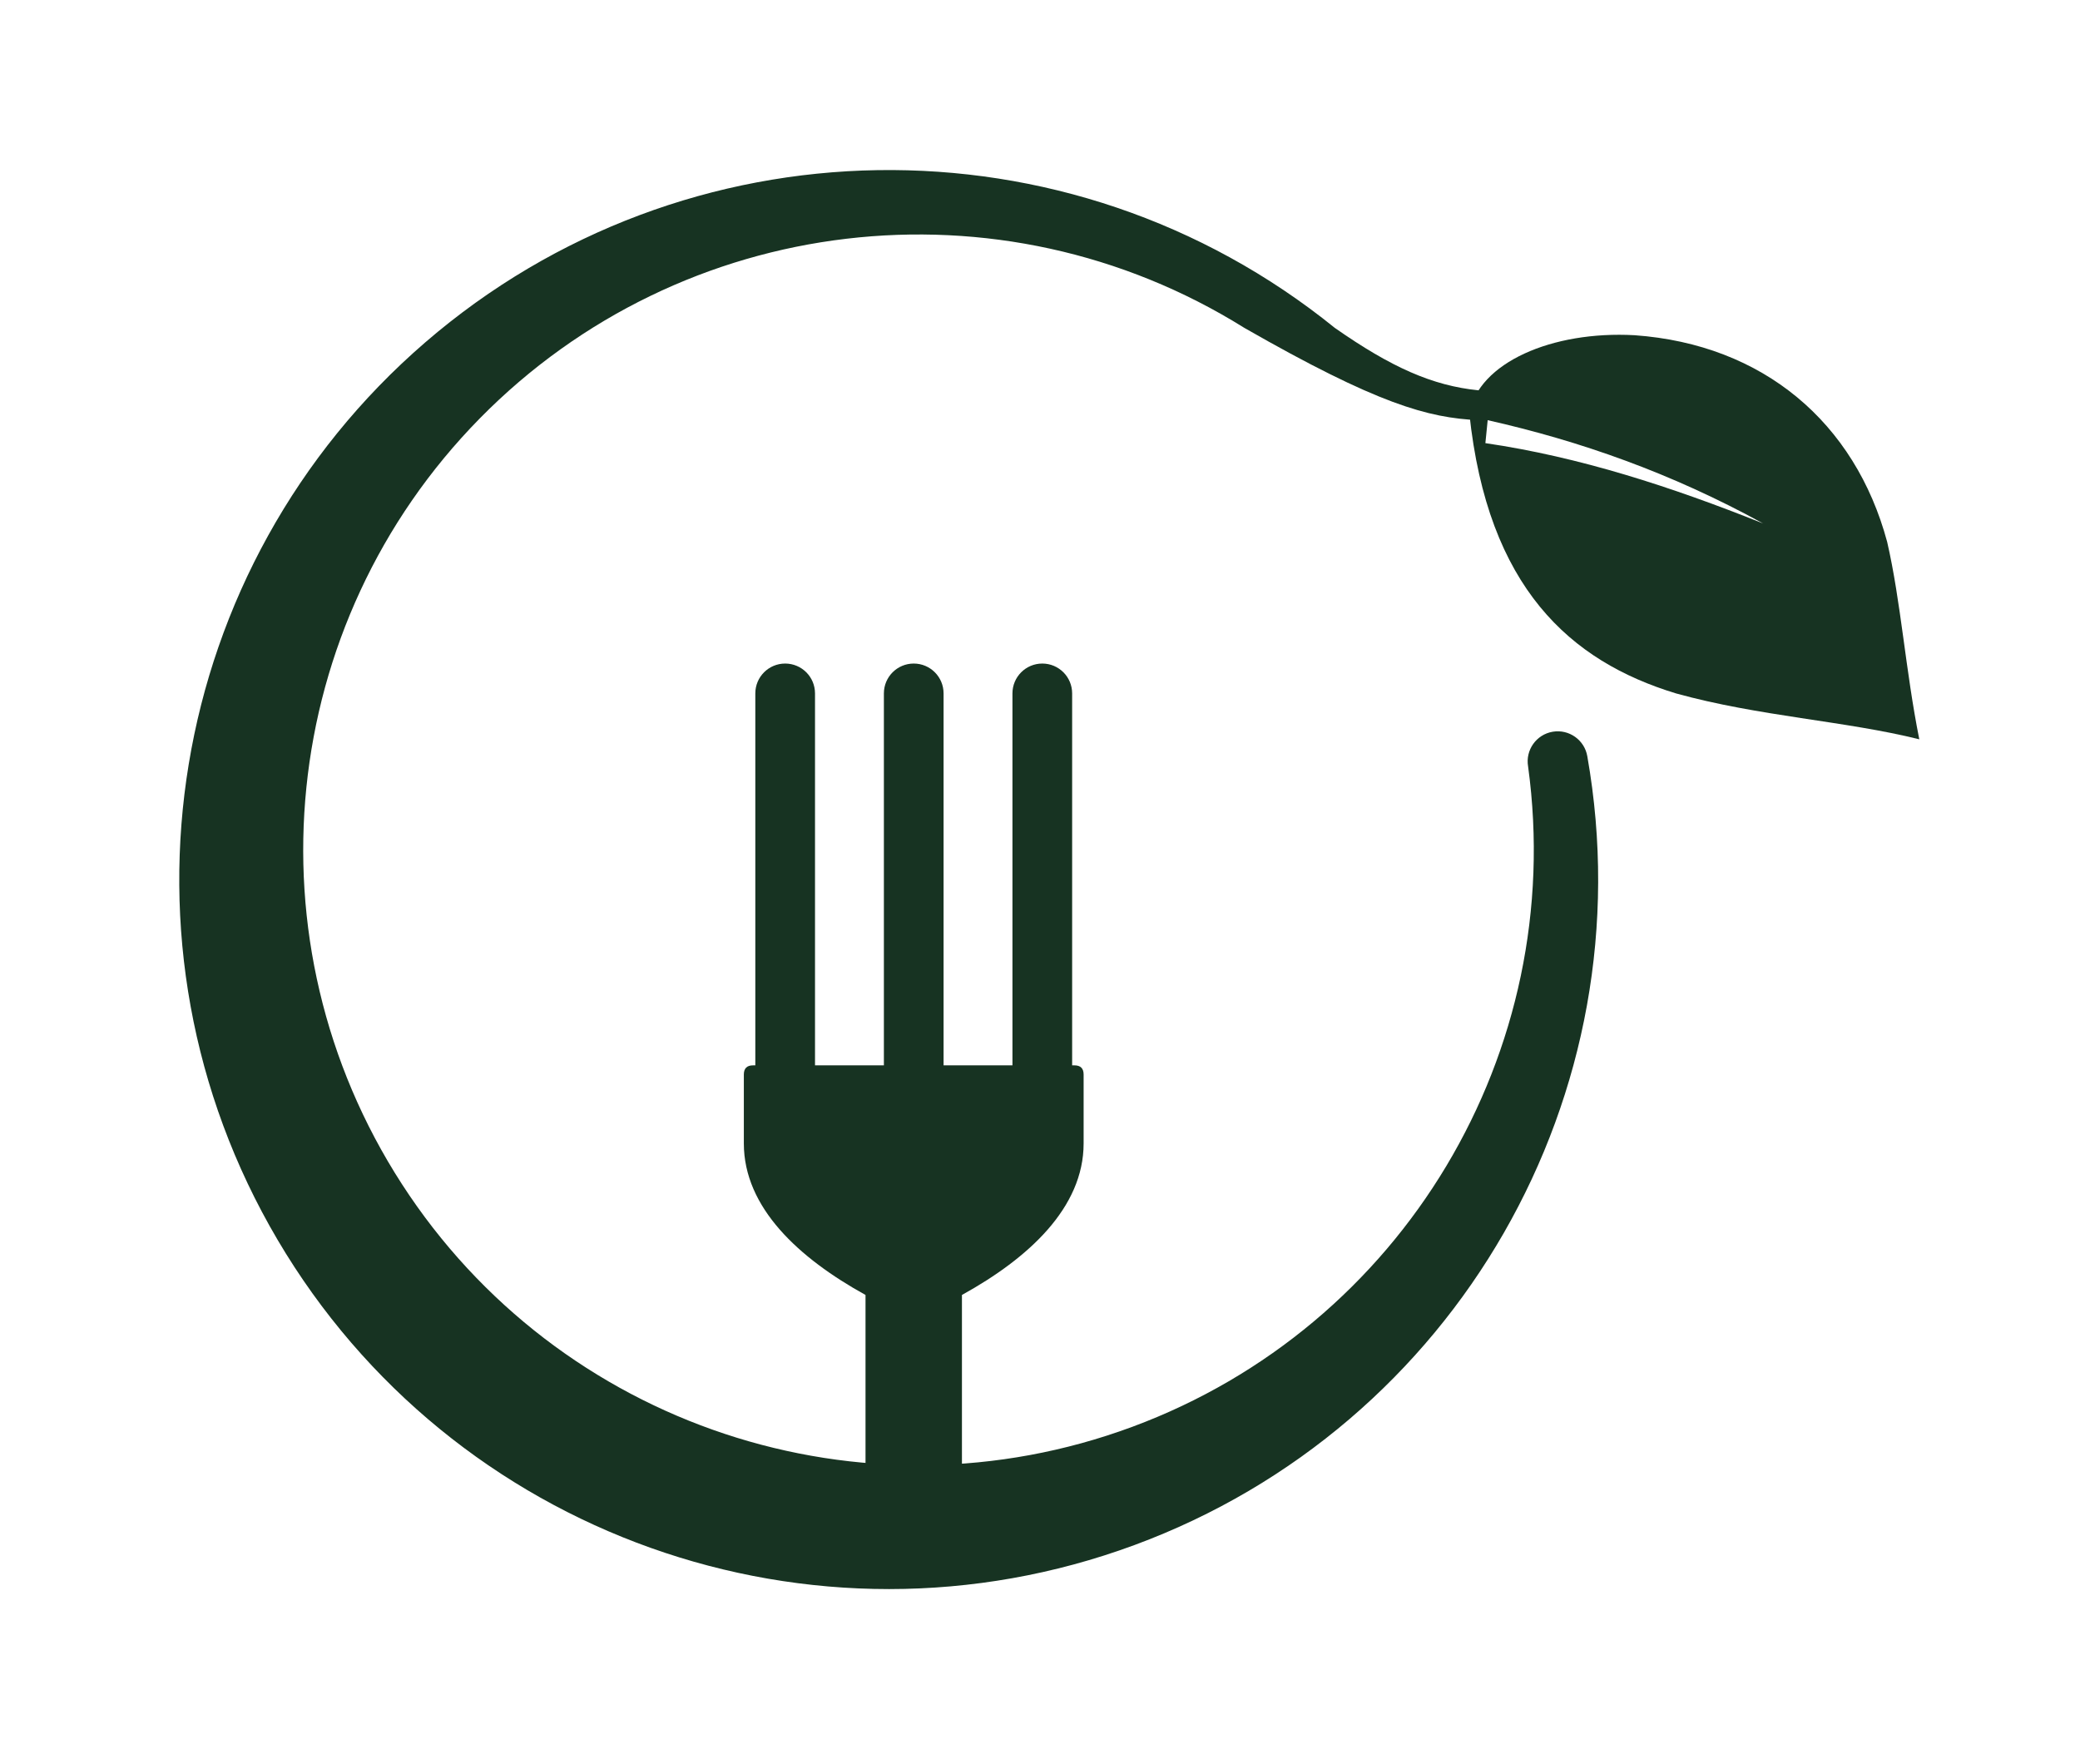
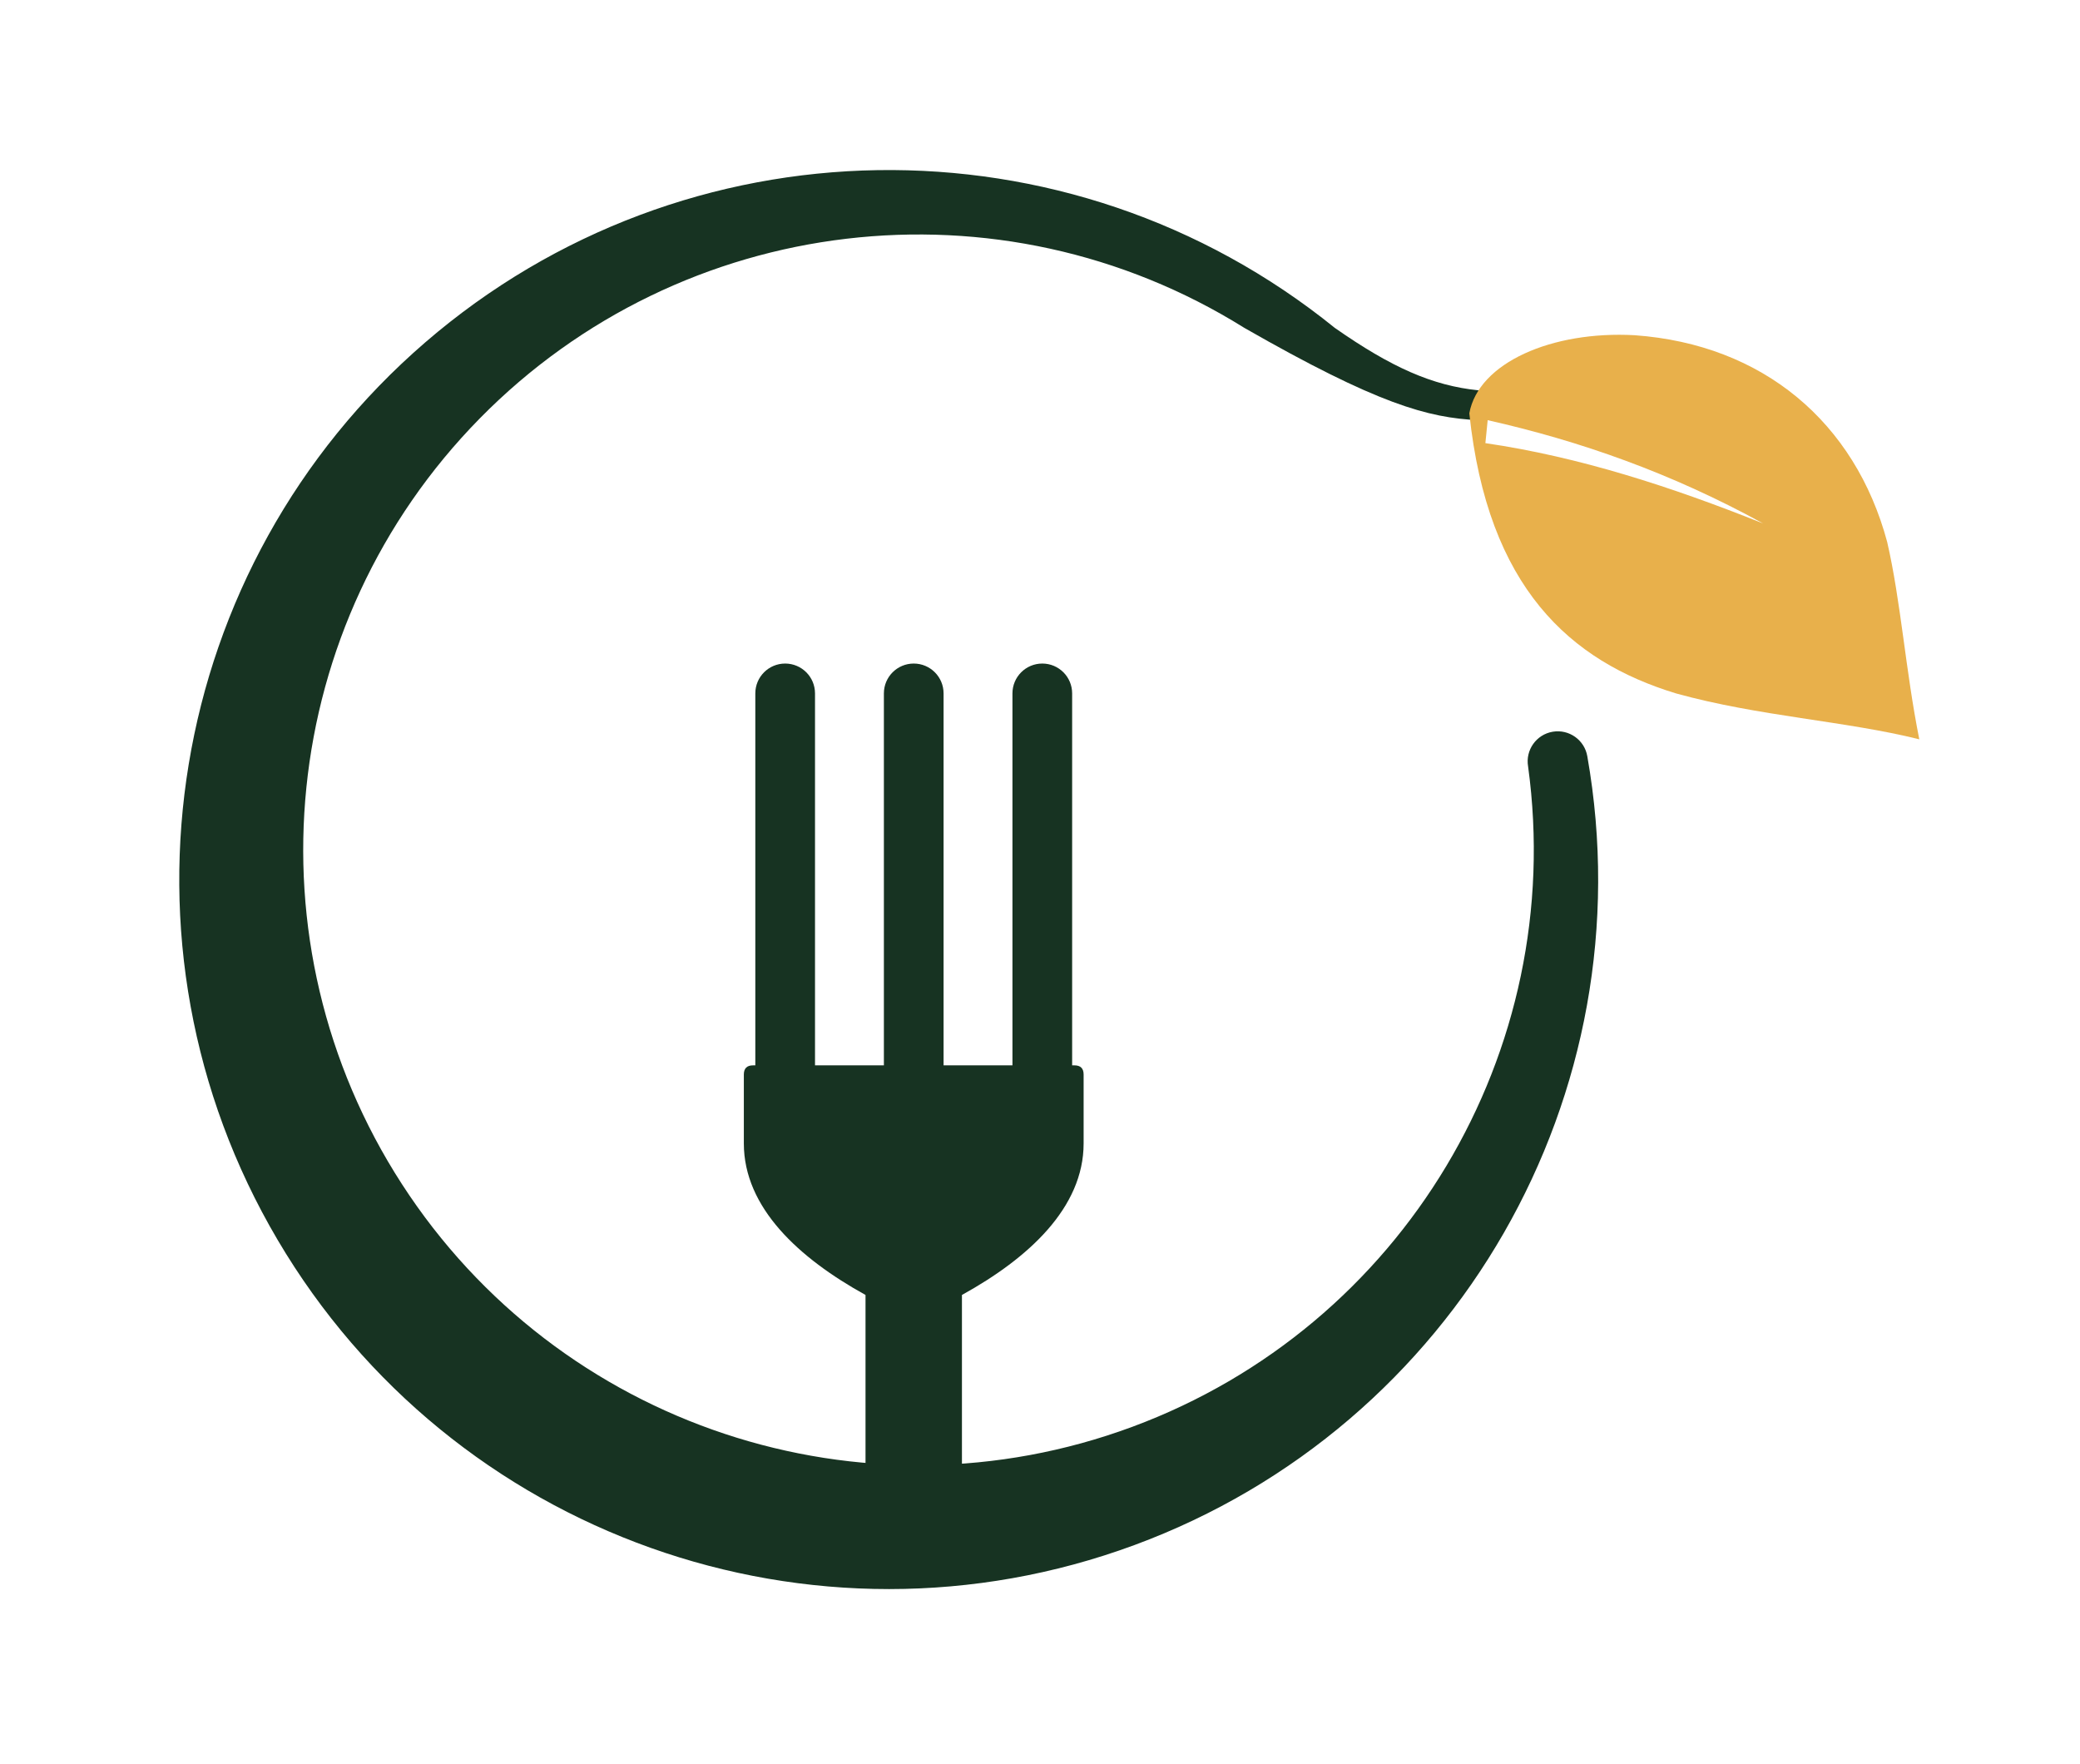
<svg xmlns="http://www.w3.org/2000/svg" viewBox="0 0 453 384">
  <path fill="#173322" d="M345.7,164.7 A154.5,154.5 0 1 1 290.7,71.4 C303,80 312,84 322,85 L322,91.5 C311,91 300,88 271.0,71.4 A134.0,134.0 0 1 0 332.8,166.9 A6.5,6.5 0 0 1 345.7,164.7 Z" />
-   <path fill="#173322" fill-rule="evenodd" d="M320,90 C322,79 338,72 356,73 C384,75 404,92 411,118 C414,131 415,146 418,161 C402,157 383,156 365,151 C342,144 324,128 320,90 Z M324,91.5 C344,96 364,103 384,114 C364,106 344,99.5 323.5,96.5 Z" />
+   <path fill="#E8B04B" fill-rule="evenodd" d="M320,90 C322,79 338,72 356,73 C384,75 404,92 411,118 C414,131 415,146 418,161 C402,157 383,156 365,151 C342,144 324,128 320,90 Z M324,91.5 C344,96 364,103 384,114 C364,106 344,99.5 323.5,96.5 Z" />
  <path fill="#173322" d="M164.5,151 a6.5,6.5 0 0 1 13,0 V238 h-13 Z M192.5,151 a6.5,6.5 0 0 1 13,0 V238 h-13 Z M220.5,151 a6.5,6.5 0 0 1 13,0 V238 h-13 Z M164,232 H234 Q236,232 236,234 V249 C236,263 224,274 209.5,282 V330 H188.5 V282 C174,274 162,263 162,249 V234 Q162,232 164,232 Z" />
</svg>
